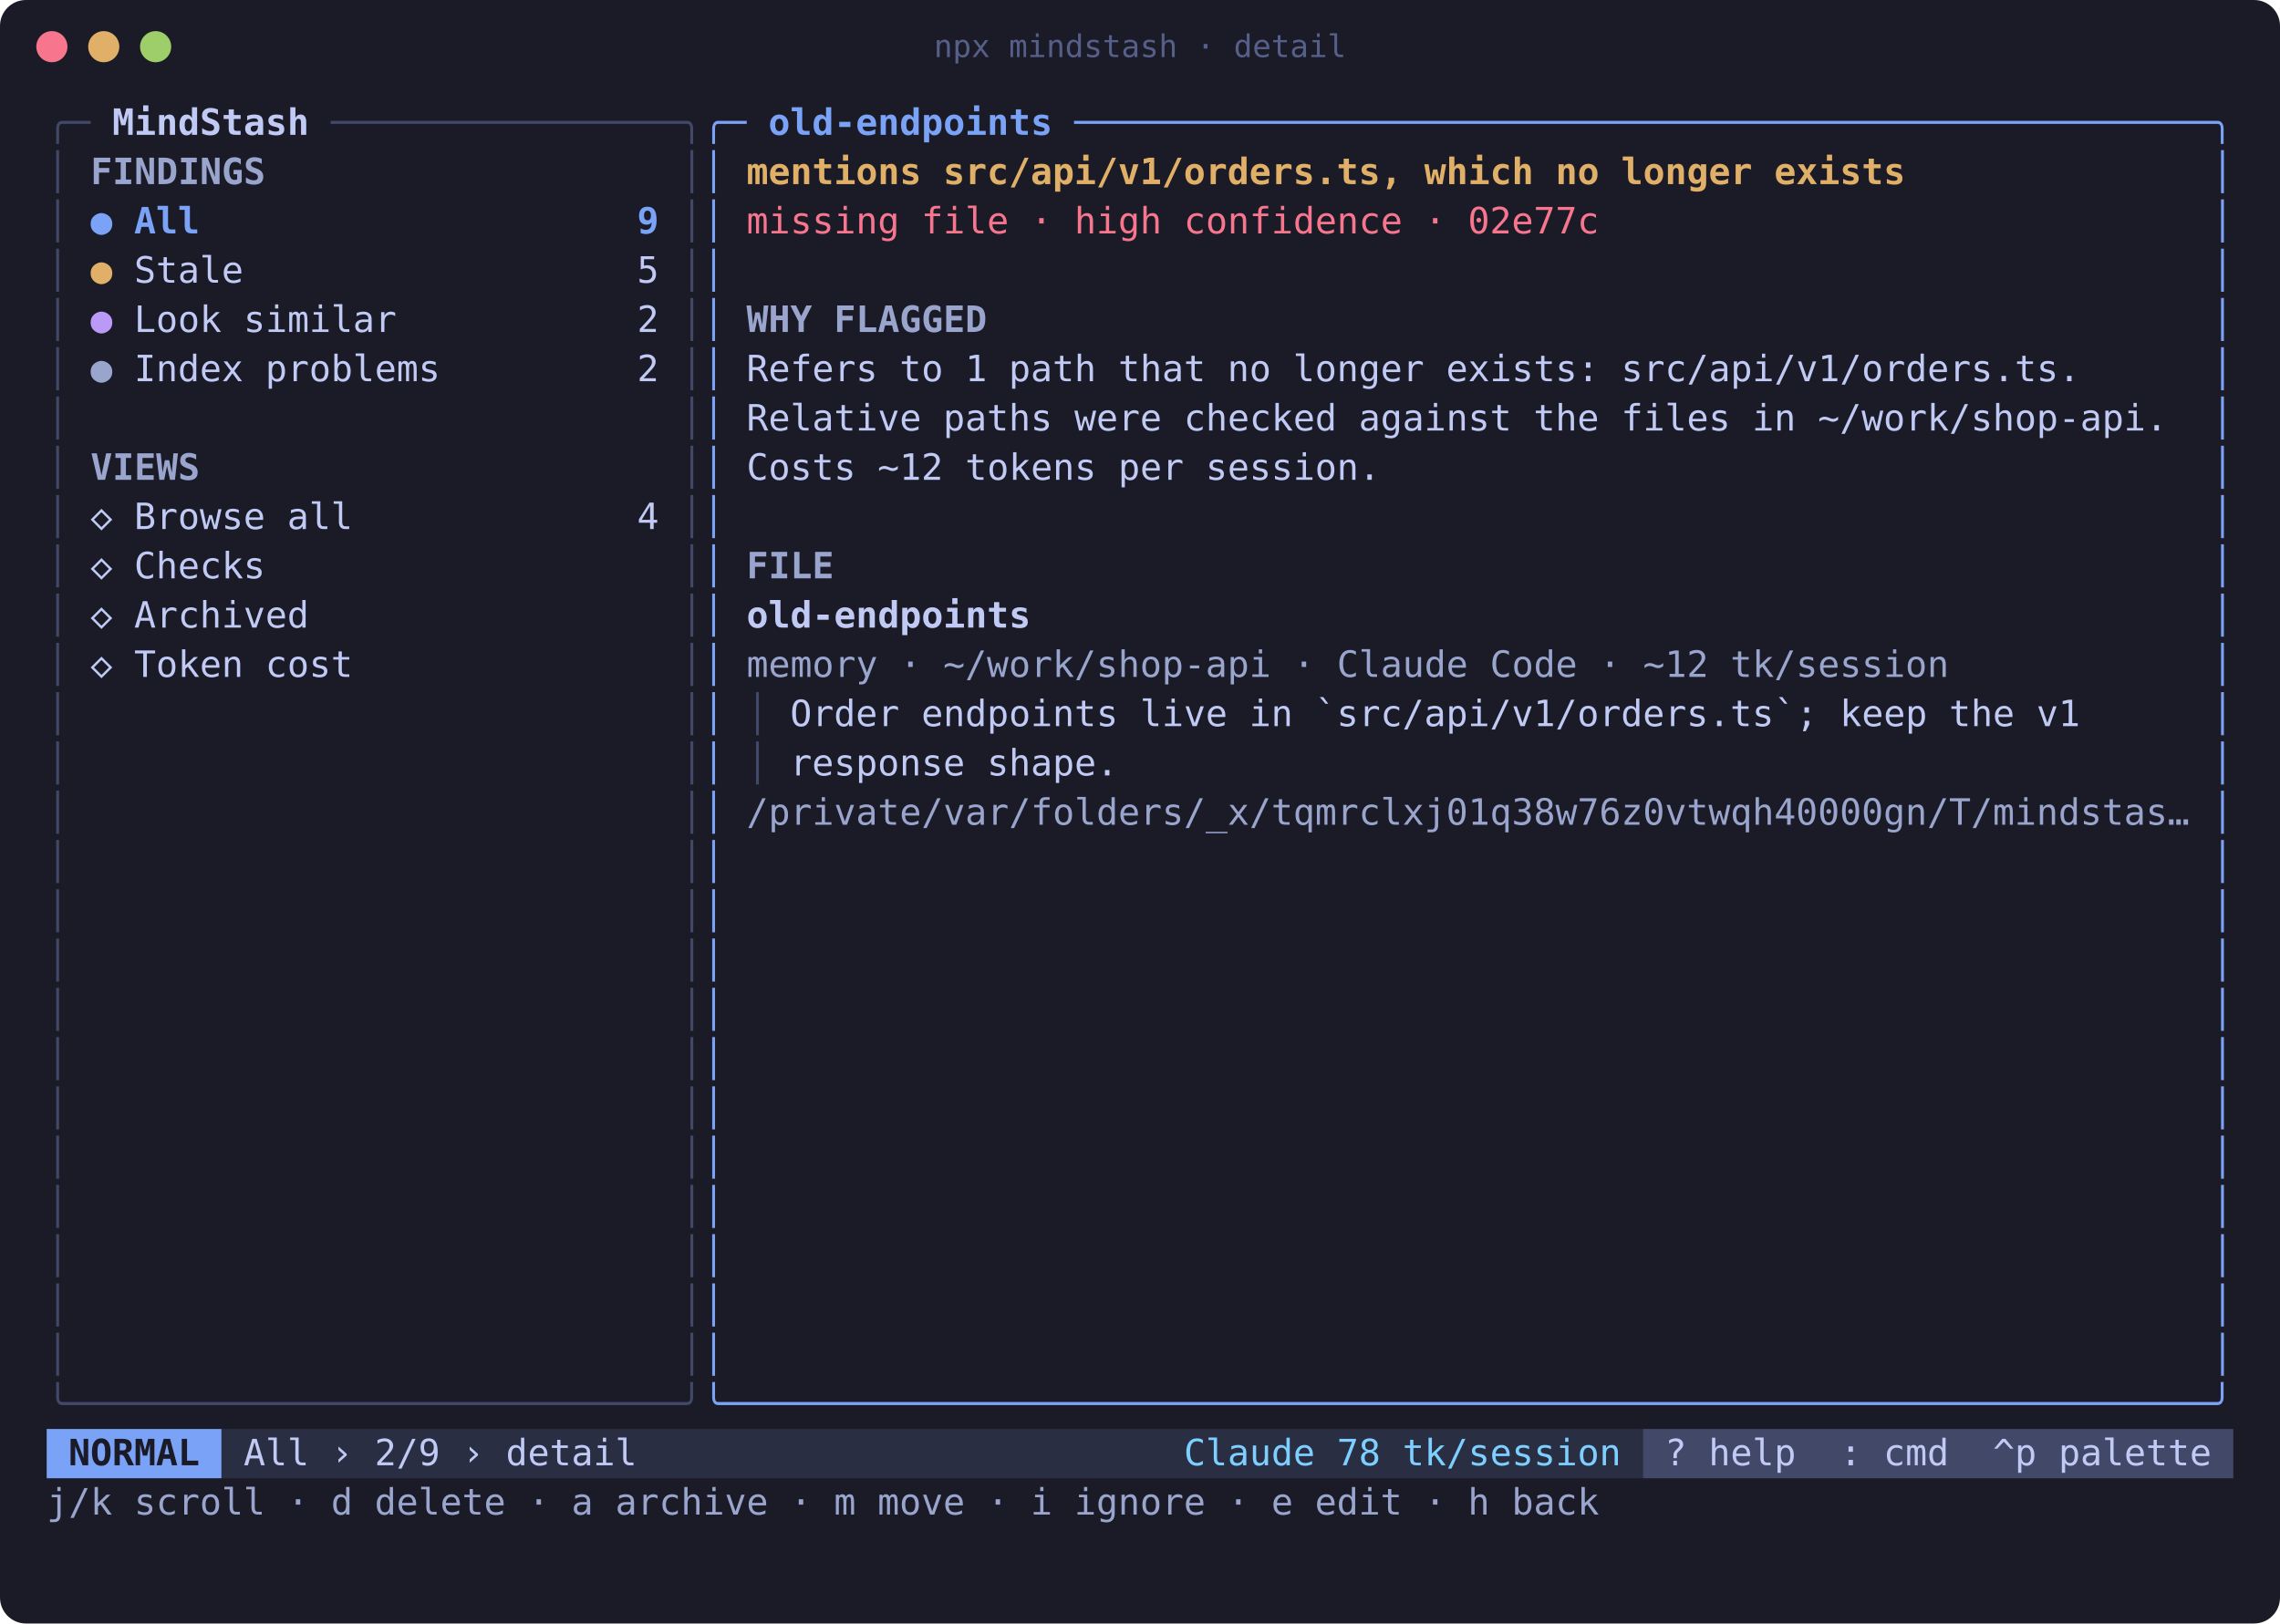
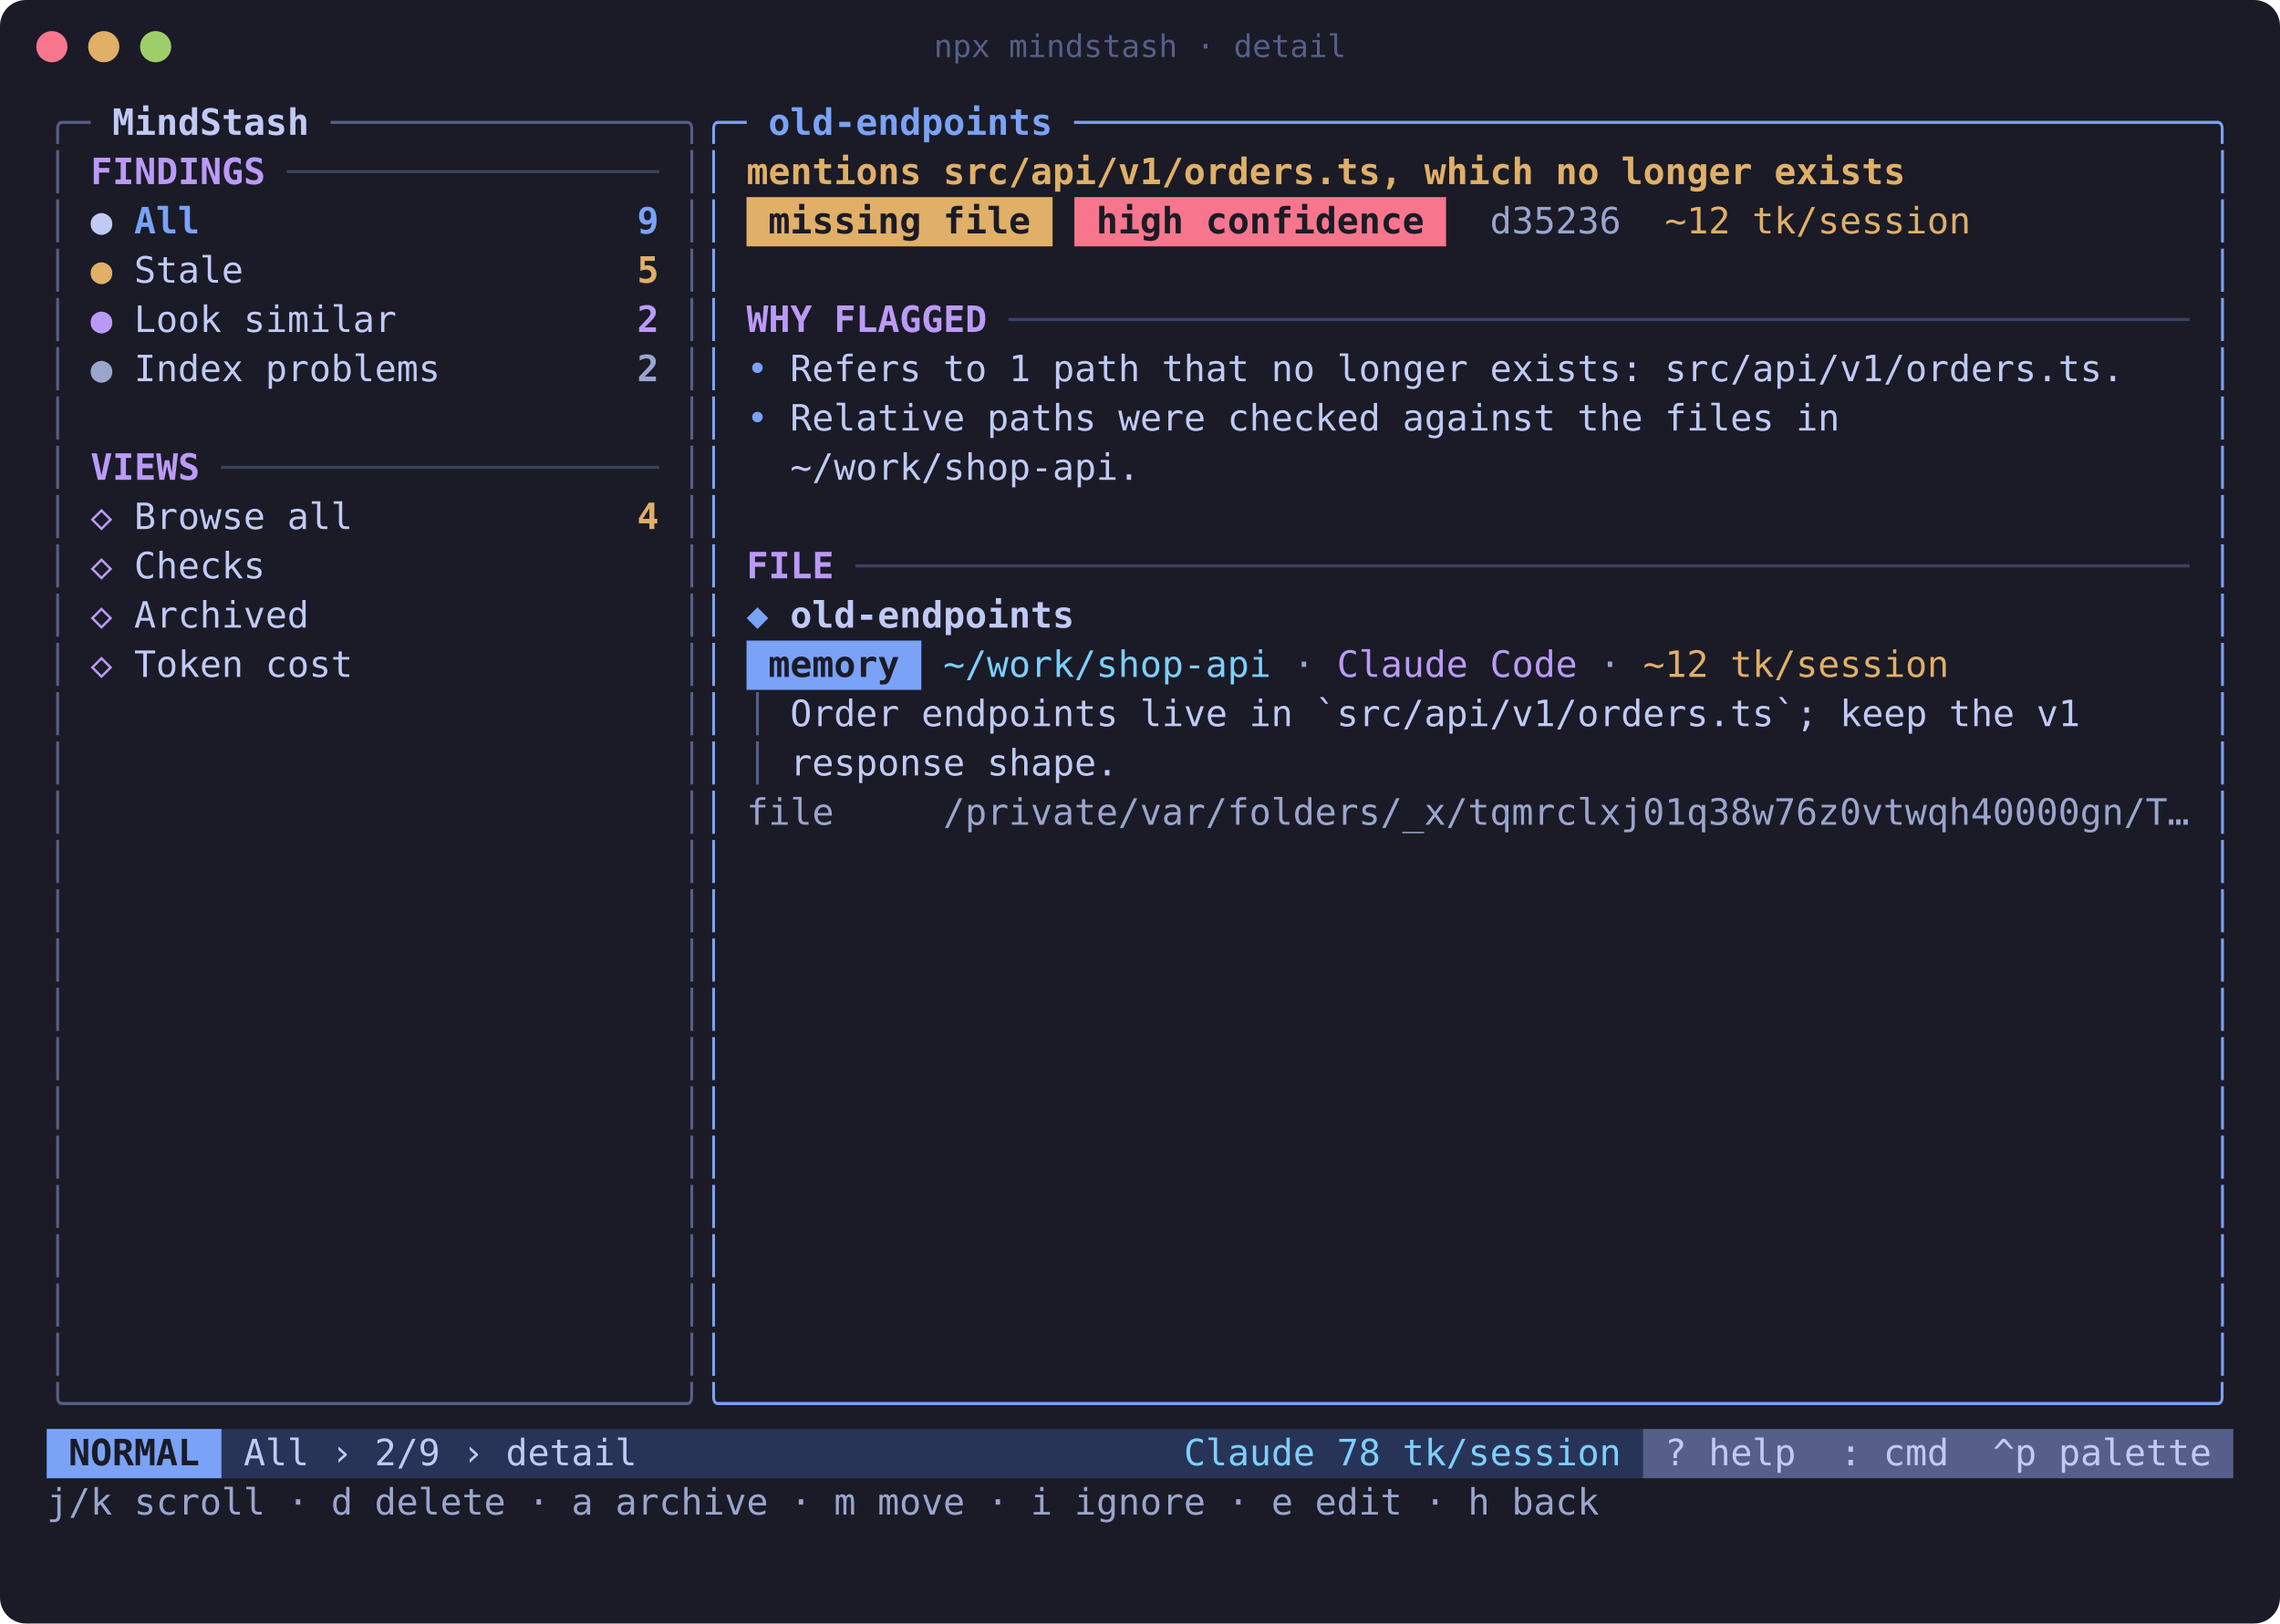
<svg xmlns="http://www.w3.org/2000/svg" width="879" height="626" viewBox="0 0 879 626" role="img" aria-label="npx mindstash · detail">
  <rect width="879" height="626" rx="10" fill="#1a1b26" />
  <circle cx="20" cy="18" r="6" fill="#f7768e" />
  <circle cx="40" cy="18" r="6" fill="#e0af68" />
  <circle cx="60" cy="18" r="6" fill="#9ece6a" />
  <text x="439.5" y="22" fill="#565f89" font-size="12" text-anchor="middle" font-family="ui-monospace, SFMono-Regular, Menlo, monospace">npx mindstash · detail</text>
  <g font-family="ui-monospace, SFMono-Regular, Menlo, Consolas, monospace" font-size="14" xml:space="preserve">
-     <text x="18.0" y="52" fill="#414868">╭─</text>
+     <text x="18.0" y="52" fill="#565f89">╭─</text>
    <text x="43.3" y="52" fill="#c0caf5" font-weight="700">MindStash</text>
-     <text x="127.6" y="52" fill="#414868">────────────────╮</text>
+     <text x="127.6" y="52" fill="#565f89">────────────────╮</text>
    <text x="270.9" y="52" fill="#7aa2f7">╭─</text>
    <text x="296.2" y="52" fill="#7aa2f7" font-weight="700">old-endpoints</text>
    <text x="414.2" y="52" fill="#7aa2f7">────────────────────────────────────────────────────╮</text>
-     <text x="18.0" y="71" fill="#414868">│</text>
-     <text x="34.9" y="71" fill="#9aa5ce" font-weight="700">FINDINGS</text>
-     <text x="262.5" y="71" fill="#414868">│</text>
+     <text x="18.0" y="71" fill="#565f89">│</text>
+     <text x="34.9" y="71" fill="#bb9af7" font-weight="700">FINDINGS</text>
+     <text x="110.7" y="71" fill="#3b4261">─────────────────</text>
+     <text x="262.5" y="71" fill="#565f89">│</text>
    <text x="270.9" y="71" fill="#7aa2f7">│</text>
    <text x="287.8" y="71" fill="#e0af68" font-weight="700">mentions</text>
    <text x="363.6" y="71" fill="#e0af68" font-weight="700">src/api/v1/orders.ts,</text>
    <text x="549.1" y="71" fill="#e0af68" font-weight="700">which</text>
    <text x="599.7" y="71" fill="#e0af68" font-weight="700">no</text>
    <text x="625.0" y="71" fill="#e0af68" font-weight="700">longer</text>
    <text x="684.0" y="71" fill="#e0af68" font-weight="700">exists</text>
    <text x="852.6" y="71" fill="#7aa2f7">│</text>
-     <text x="18.0" y="90" fill="#414868">│</text>
-     <text x="34.9" y="90" fill="#7aa2f7" font-weight="700">●</text>
+     <text x="18.0" y="90" fill="#565f89">│</text>
+     <text x="34.9" y="90" fill="#c0caf5" font-weight="700">●</text>
    <text x="51.7" y="90" fill="#7aa2f7" font-weight="700">All</text>
    <text x="245.6" y="90" fill="#7aa2f7" font-weight="700">9</text>
-     <text x="262.5" y="90" fill="#414868">│</text>
+     <text x="262.5" y="90" fill="#565f89">│</text>
    <text x="270.9" y="90" fill="#7aa2f7">│</text>
-     <text x="287.8" y="90" fill="#f7768e">missing</text>
-     <text x="355.2" y="90" fill="#f7768e">file</text>
-     <text x="397.3" y="90" fill="#f7768e">·</text>
-     <text x="414.2" y="90" fill="#f7768e">high</text>
-     <text x="456.4" y="90" fill="#f7768e">confidence</text>
-     <text x="549.1" y="90" fill="#f7768e">·</text>
-     <text x="565.9" y="90" fill="#f7768e">02e77c</text>
+     <rect x="287.8" y="76" width="118.0" height="19" fill="#e0af68" />
+     <text x="296.2" y="90" fill="#1a1b26" font-weight="700">missing</text>
+     <text x="363.6" y="90" fill="#1a1b26" font-weight="700">file</text>
+     <rect x="414.2" y="76" width="143.3" height="19" fill="#f7768e" />
+     <text x="422.6" y="90" fill="#1a1b26" font-weight="700">high</text>
+     <text x="464.8" y="90" fill="#1a1b26" font-weight="700">confidence</text>
+     <text x="574.4" y="90" fill="#9aa5ce">d35236</text>
+     <text x="641.8" y="90" fill="#e0af68">~12</text>
+     <text x="675.5" y="90" fill="#e0af68">tk/session</text>
    <text x="852.6" y="90" fill="#7aa2f7">│</text>
-     <text x="18.0" y="109" fill="#414868">│</text>
+     <text x="18.0" y="109" fill="#565f89">│</text>
    <text x="34.9" y="109" fill="#e0af68">●</text>
    <text x="51.7" y="109" fill="#c0caf5">Stale</text>
-     <text x="245.6" y="109" fill="#c0caf5">5</text>
-     <text x="262.5" y="109" fill="#414868">│</text>
+     <text x="245.6" y="109" fill="#e0af68" font-weight="700">5</text>
+     <text x="262.5" y="109" fill="#565f89">│</text>
    <text x="270.9" y="109" fill="#7aa2f7">│</text>
    <text x="852.6" y="109" fill="#7aa2f7">│</text>
-     <text x="18.0" y="128" fill="#414868">│</text>
+     <text x="18.0" y="128" fill="#565f89">│</text>
    <text x="34.9" y="128" fill="#bb9af7">●</text>
    <text x="51.7" y="128" fill="#c0caf5">Look</text>
    <text x="93.9" y="128" fill="#c0caf5">similar</text>
-     <text x="245.6" y="128" fill="#c0caf5">2</text>
-     <text x="262.5" y="128" fill="#414868">│</text>
+     <text x="245.6" y="128" fill="#bb9af7" font-weight="700">2</text>
+     <text x="262.5" y="128" fill="#565f89">│</text>
    <text x="270.9" y="128" fill="#7aa2f7">│</text>
-     <text x="287.8" y="128" fill="#9aa5ce" font-weight="700">WHY</text>
-     <text x="321.5" y="128" fill="#9aa5ce" font-weight="700">FLAGGED</text>
+     <text x="287.8" y="128" fill="#bb9af7" font-weight="700">WHY</text>
+     <text x="321.5" y="128" fill="#bb9af7" font-weight="700">FLAGGED</text>
+     <text x="388.9" y="128" fill="#3b4261">──────────────────────────────────────────────────────</text>
    <text x="852.6" y="128" fill="#7aa2f7">│</text>
-     <text x="18.0" y="147" fill="#414868">│</text>
+     <text x="18.0" y="147" fill="#565f89">│</text>
    <text x="34.9" y="147" fill="#9aa5ce">●</text>
    <text x="51.7" y="147" fill="#c0caf5">Index</text>
    <text x="102.3" y="147" fill="#c0caf5">problems</text>
-     <text x="245.6" y="147" fill="#c0caf5">2</text>
-     <text x="262.5" y="147" fill="#414868">│</text>
+     <text x="245.6" y="147" fill="#9aa5ce" font-weight="700">2</text>
+     <text x="262.5" y="147" fill="#565f89">│</text>
    <text x="270.9" y="147" fill="#7aa2f7">│</text>
-     <text x="287.8" y="147" fill="#c0caf5">Refers</text>
-     <text x="346.8" y="147" fill="#c0caf5">to</text>
-     <text x="372.1" y="147" fill="#c0caf5">1</text>
-     <text x="388.9" y="147" fill="#c0caf5">path</text>
-     <text x="431.1" y="147" fill="#c0caf5">that</text>
-     <text x="473.2" y="147" fill="#c0caf5">no</text>
-     <text x="498.5" y="147" fill="#c0caf5">longer</text>
-     <text x="557.5" y="147" fill="#c0caf5">exists:</text>
-     <text x="625.0" y="147" fill="#c0caf5">src/api/v1/orders.ts.</text>
+     <text x="287.8" y="147" fill="#7aa2f7">•</text>
+     <text x="304.6" y="147" fill="#c0caf5">Refers</text>
+     <text x="363.6" y="147" fill="#c0caf5">to</text>
+     <text x="388.9" y="147" fill="#c0caf5">1</text>
+     <text x="405.8" y="147" fill="#c0caf5">path</text>
+     <text x="447.9" y="147" fill="#c0caf5">that</text>
+     <text x="490.1" y="147" fill="#c0caf5">no</text>
+     <text x="515.4" y="147" fill="#c0caf5">longer</text>
+     <text x="574.4" y="147" fill="#c0caf5">exists:</text>
+     <text x="641.8" y="147" fill="#c0caf5">src/api/v1/orders.ts.</text>
    <text x="852.6" y="147" fill="#7aa2f7">│</text>
-     <text x="18.0" y="166" fill="#414868">│</text>
-     <text x="262.5" y="166" fill="#414868">│</text>
+     <text x="18.0" y="166" fill="#565f89">│</text>
+     <text x="262.5" y="166" fill="#565f89">│</text>
    <text x="270.9" y="166" fill="#7aa2f7">│</text>
-     <text x="287.8" y="166" fill="#c0caf5">Relative</text>
-     <text x="363.6" y="166" fill="#c0caf5">paths</text>
-     <text x="414.2" y="166" fill="#c0caf5">were</text>
-     <text x="456.4" y="166" fill="#c0caf5">checked</text>
-     <text x="523.8" y="166" fill="#c0caf5">against</text>
-     <text x="591.2" y="166" fill="#c0caf5">the</text>
-     <text x="625.0" y="166" fill="#c0caf5">files</text>
-     <text x="675.5" y="166" fill="#c0caf5">in</text>
-     <text x="700.8" y="166" fill="#c0caf5">~/work/shop-api.</text>
+     <text x="287.8" y="166" fill="#7aa2f7">•</text>
+     <text x="304.6" y="166" fill="#c0caf5">Relative</text>
+     <text x="380.5" y="166" fill="#c0caf5">paths</text>
+     <text x="431.1" y="166" fill="#c0caf5">were</text>
+     <text x="473.2" y="166" fill="#c0caf5">checked</text>
+     <text x="540.7" y="166" fill="#c0caf5">against</text>
+     <text x="608.1" y="166" fill="#c0caf5">the</text>
+     <text x="641.8" y="166" fill="#c0caf5">files</text>
+     <text x="692.4" y="166" fill="#c0caf5">in</text>
    <text x="852.6" y="166" fill="#7aa2f7">│</text>
-     <text x="18.0" y="185" fill="#414868">│</text>
-     <text x="34.9" y="185" fill="#9aa5ce" font-weight="700">VIEWS</text>
-     <text x="262.5" y="185" fill="#414868">│</text>
+     <text x="18.0" y="185" fill="#565f89">│</text>
+     <text x="34.9" y="185" fill="#bb9af7" font-weight="700">VIEWS</text>
+     <text x="85.4" y="185" fill="#3b4261">────────────────────</text>
+     <text x="262.5" y="185" fill="#565f89">│</text>
    <text x="270.9" y="185" fill="#7aa2f7">│</text>
-     <text x="287.8" y="185" fill="#c0caf5">Costs</text>
-     <text x="338.3" y="185" fill="#c0caf5">~12</text>
-     <text x="372.1" y="185" fill="#c0caf5">tokens</text>
-     <text x="431.1" y="185" fill="#c0caf5">per</text>
-     <text x="464.8" y="185" fill="#c0caf5">session.</text>
+     <text x="304.6" y="185" fill="#c0caf5">~/work/shop-api.</text>
    <text x="852.6" y="185" fill="#7aa2f7">│</text>
-     <text x="18.0" y="204" fill="#414868">│</text>
-     <text x="34.9" y="204" fill="#c0caf5">◇</text>
+     <text x="18.0" y="204" fill="#565f89">│</text>
+     <text x="34.9" y="204" fill="#bb9af7">◇</text>
    <text x="51.7" y="204" fill="#c0caf5">Browse</text>
    <text x="110.7" y="204" fill="#c0caf5">all</text>
-     <text x="245.6" y="204" fill="#c0caf5">4</text>
-     <text x="262.5" y="204" fill="#414868">│</text>
+     <text x="245.6" y="204" fill="#e0af68" font-weight="700">4</text>
+     <text x="262.5" y="204" fill="#565f89">│</text>
    <text x="270.9" y="204" fill="#7aa2f7">│</text>
    <text x="852.6" y="204" fill="#7aa2f7">│</text>
-     <text x="18.0" y="223" fill="#414868">│</text>
-     <text x="34.9" y="223" fill="#c0caf5">◇</text>
+     <text x="18.0" y="223" fill="#565f89">│</text>
+     <text x="34.9" y="223" fill="#bb9af7">◇</text>
    <text x="51.7" y="223" fill="#c0caf5">Checks</text>
-     <text x="262.5" y="223" fill="#414868">│</text>
+     <text x="262.5" y="223" fill="#565f89">│</text>
    <text x="270.9" y="223" fill="#7aa2f7">│</text>
-     <text x="287.8" y="223" fill="#9aa5ce" font-weight="700">FILE</text>
+     <text x="287.8" y="223" fill="#bb9af7" font-weight="700">FILE</text>
+     <text x="329.9" y="223" fill="#3b4261">─────────────────────────────────────────────────────────────</text>
    <text x="852.6" y="223" fill="#7aa2f7">│</text>
-     <text x="18.0" y="242" fill="#414868">│</text>
-     <text x="34.9" y="242" fill="#c0caf5">◇</text>
+     <text x="18.0" y="242" fill="#565f89">│</text>
+     <text x="34.9" y="242" fill="#bb9af7">◇</text>
    <text x="51.7" y="242" fill="#c0caf5">Archived</text>
-     <text x="262.5" y="242" fill="#414868">│</text>
+     <text x="262.5" y="242" fill="#565f89">│</text>
    <text x="270.9" y="242" fill="#7aa2f7">│</text>
-     <text x="287.8" y="242" fill="#c0caf5" font-weight="700">old-endpoints</text>
+     <text x="287.8" y="242" fill="#7aa2f7">◆</text>
+     <text x="304.6" y="242" fill="#c0caf5" font-weight="700">old-endpoints</text>
    <text x="852.6" y="242" fill="#7aa2f7">│</text>
-     <text x="18.0" y="261" fill="#414868">│</text>
-     <text x="34.9" y="261" fill="#c0caf5">◇</text>
+     <text x="18.0" y="261" fill="#565f89">│</text>
+     <text x="34.9" y="261" fill="#bb9af7">◇</text>
    <text x="51.7" y="261" fill="#c0caf5">Token</text>
    <text x="102.3" y="261" fill="#c0caf5">cost</text>
-     <text x="262.5" y="261" fill="#414868">│</text>
+     <text x="262.5" y="261" fill="#565f89">│</text>
    <text x="270.9" y="261" fill="#7aa2f7">│</text>
-     <text x="287.8" y="261" fill="#9aa5ce">memory</text>
-     <text x="346.8" y="261" fill="#9aa5ce">·</text>
-     <text x="363.6" y="261" fill="#9aa5ce">~/work/shop-api</text>
+     <rect x="287.8" y="247" width="67.4" height="19" fill="#7aa2f7" />
+     <text x="296.2" y="261" fill="#1a1b26" font-weight="700">memory</text>
+     <text x="363.6" y="261" fill="#7dcfff">~/work/shop-api</text>
    <text x="498.5" y="261" fill="#9aa5ce">·</text>
-     <text x="515.4" y="261" fill="#9aa5ce">Claude</text>
-     <text x="574.4" y="261" fill="#9aa5ce">Code</text>
+     <text x="515.4" y="261" fill="#bb9af7">Claude</text>
+     <text x="574.4" y="261" fill="#bb9af7">Code</text>
    <text x="616.5" y="261" fill="#9aa5ce">·</text>
-     <text x="633.4" y="261" fill="#9aa5ce">~12</text>
-     <text x="667.1" y="261" fill="#9aa5ce">tk/session</text>
+     <text x="633.4" y="261" fill="#e0af68">~12</text>
+     <text x="667.1" y="261" fill="#e0af68">tk/session</text>
    <text x="852.6" y="261" fill="#7aa2f7">│</text>
-     <text x="18.0" y="280" fill="#414868">│</text>
-     <text x="262.5" y="280" fill="#414868">│</text>
+     <text x="18.0" y="280" fill="#565f89">│</text>
+     <text x="262.5" y="280" fill="#565f89">│</text>
    <text x="270.9" y="280" fill="#7aa2f7">│</text>
-     <text x="287.8" y="280" fill="#414868">│</text>
+     <text x="287.8" y="280" fill="#565f89">│</text>
    <text x="304.6" y="280" fill="#c0caf5">Order</text>
    <text x="355.2" y="280" fill="#c0caf5">endpoints</text>
    <text x="439.5" y="280" fill="#c0caf5">live</text>
    <text x="481.6" y="280" fill="#c0caf5">in</text>
    <text x="506.9" y="280" fill="#c0caf5">`src/api/v1/orders.ts`;</text>
    <text x="709.3" y="280" fill="#c0caf5">keep</text>
    <text x="751.4" y="280" fill="#c0caf5">the</text>
    <text x="785.1" y="280" fill="#c0caf5">v1</text>
    <text x="852.6" y="280" fill="#7aa2f7">│</text>
-     <text x="18.0" y="299" fill="#414868">│</text>
-     <text x="262.5" y="299" fill="#414868">│</text>
+     <text x="18.0" y="299" fill="#565f89">│</text>
+     <text x="262.5" y="299" fill="#565f89">│</text>
    <text x="270.9" y="299" fill="#7aa2f7">│</text>
-     <text x="287.8" y="299" fill="#414868">│</text>
+     <text x="287.8" y="299" fill="#565f89">│</text>
    <text x="304.6" y="299" fill="#c0caf5">response</text>
    <text x="380.5" y="299" fill="#c0caf5">shape.</text>
    <text x="852.6" y="299" fill="#7aa2f7">│</text>
-     <text x="18.0" y="318" fill="#414868">│</text>
-     <text x="262.5" y="318" fill="#414868">│</text>
+     <text x="18.0" y="318" fill="#565f89">│</text>
+     <text x="262.5" y="318" fill="#565f89">│</text>
    <text x="270.9" y="318" fill="#7aa2f7">│</text>
-     <text x="287.8" y="318" fill="#9aa5ce">/private/var/folders/_x/tqmrclxj01q38w76z0vtwqh40000gn/T/mindstas…</text>
+     <text x="287.8" y="318" fill="#9aa5ce">file</text>
+     <text x="363.6" y="318" fill="#9aa5ce">/private/var/folders/_x/tqmrclxj01q38w76z0vtwqh40000gn/T…</text>
    <text x="852.6" y="318" fill="#7aa2f7">│</text>
-     <text x="18.0" y="337" fill="#414868">│</text>
-     <text x="262.5" y="337" fill="#414868">│</text>
+     <text x="18.0" y="337" fill="#565f89">│</text>
+     <text x="262.5" y="337" fill="#565f89">│</text>
    <text x="270.9" y="337" fill="#7aa2f7">│</text>
    <text x="852.6" y="337" fill="#7aa2f7">│</text>
-     <text x="18.0" y="356" fill="#414868">│</text>
-     <text x="262.5" y="356" fill="#414868">│</text>
+     <text x="18.0" y="356" fill="#565f89">│</text>
+     <text x="262.5" y="356" fill="#565f89">│</text>
    <text x="270.9" y="356" fill="#7aa2f7">│</text>
    <text x="852.6" y="356" fill="#7aa2f7">│</text>
-     <text x="18.0" y="375" fill="#414868">│</text>
-     <text x="262.5" y="375" fill="#414868">│</text>
+     <text x="18.0" y="375" fill="#565f89">│</text>
+     <text x="262.5" y="375" fill="#565f89">│</text>
    <text x="270.9" y="375" fill="#7aa2f7">│</text>
    <text x="852.6" y="375" fill="#7aa2f7">│</text>
-     <text x="18.0" y="394" fill="#414868">│</text>
-     <text x="262.5" y="394" fill="#414868">│</text>
+     <text x="18.0" y="394" fill="#565f89">│</text>
+     <text x="262.5" y="394" fill="#565f89">│</text>
    <text x="270.9" y="394" fill="#7aa2f7">│</text>
    <text x="852.6" y="394" fill="#7aa2f7">│</text>
-     <text x="18.0" y="413" fill="#414868">│</text>
-     <text x="262.5" y="413" fill="#414868">│</text>
+     <text x="18.0" y="413" fill="#565f89">│</text>
+     <text x="262.5" y="413" fill="#565f89">│</text>
    <text x="270.9" y="413" fill="#7aa2f7">│</text>
    <text x="852.6" y="413" fill="#7aa2f7">│</text>
-     <text x="18.0" y="432" fill="#414868">│</text>
-     <text x="262.5" y="432" fill="#414868">│</text>
+     <text x="18.0" y="432" fill="#565f89">│</text>
+     <text x="262.5" y="432" fill="#565f89">│</text>
    <text x="270.9" y="432" fill="#7aa2f7">│</text>
    <text x="852.6" y="432" fill="#7aa2f7">│</text>
-     <text x="18.0" y="451" fill="#414868">│</text>
-     <text x="262.5" y="451" fill="#414868">│</text>
+     <text x="18.0" y="451" fill="#565f89">│</text>
+     <text x="262.5" y="451" fill="#565f89">│</text>
    <text x="270.9" y="451" fill="#7aa2f7">│</text>
    <text x="852.6" y="451" fill="#7aa2f7">│</text>
-     <text x="18.0" y="470" fill="#414868">│</text>
-     <text x="262.5" y="470" fill="#414868">│</text>
+     <text x="18.0" y="470" fill="#565f89">│</text>
+     <text x="262.5" y="470" fill="#565f89">│</text>
    <text x="270.9" y="470" fill="#7aa2f7">│</text>
    <text x="852.6" y="470" fill="#7aa2f7">│</text>
-     <text x="18.0" y="489" fill="#414868">│</text>
-     <text x="262.5" y="489" fill="#414868">│</text>
+     <text x="18.0" y="489" fill="#565f89">│</text>
+     <text x="262.5" y="489" fill="#565f89">│</text>
    <text x="270.9" y="489" fill="#7aa2f7">│</text>
    <text x="852.6" y="489" fill="#7aa2f7">│</text>
-     <text x="18.0" y="508" fill="#414868">│</text>
-     <text x="262.5" y="508" fill="#414868">│</text>
+     <text x="18.0" y="508" fill="#565f89">│</text>
+     <text x="262.5" y="508" fill="#565f89">│</text>
    <text x="270.9" y="508" fill="#7aa2f7">│</text>
    <text x="852.6" y="508" fill="#7aa2f7">│</text>
-     <text x="18.0" y="527" fill="#414868">│</text>
-     <text x="262.5" y="527" fill="#414868">│</text>
+     <text x="18.0" y="527" fill="#565f89">│</text>
+     <text x="262.5" y="527" fill="#565f89">│</text>
    <text x="270.9" y="527" fill="#7aa2f7">│</text>
    <text x="852.6" y="527" fill="#7aa2f7">│</text>
-     <text x="18.0" y="546" fill="#414868">╰────────────────────────────╯</text>
+     <text x="18.0" y="546" fill="#565f89">╰────────────────────────────╯</text>
    <text x="270.9" y="546" fill="#7aa2f7">╰────────────────────────────────────────────────────────────────────╯</text>
    <rect x="18.0" y="551" width="67.4" height="19" fill="#7aa2f7" />
    <text x="26.4" y="565" fill="#1a1b26" font-weight="700">NORMAL</text>
-     <rect x="85.4" y="551" width="362.5" height="19" fill="#292e42" />
+     <rect x="85.4" y="551" width="362.5" height="19" fill="#283457" />
    <text x="93.9" y="565" fill="#c0caf5">All</text>
    <text x="127.6" y="565" fill="#c0caf5">›</text>
    <text x="144.4" y="565" fill="#c0caf5">2/9</text>
    <text x="178.2" y="565" fill="#c0caf5">›</text>
    <text x="195.0" y="565" fill="#c0caf5">detail</text>
-     <rect x="447.9" y="551" width="185.5" height="19" fill="#292e42" />
+     <rect x="447.9" y="551" width="185.5" height="19" fill="#283457" />
    <text x="456.4" y="565" fill="#7dcfff">Claude</text>
    <text x="515.4" y="565" fill="#7dcfff">78</text>
    <text x="540.7" y="565" fill="#7dcfff">tk/session</text>
-     <rect x="633.4" y="551" width="227.6" height="19" fill="#414868" />
+     <rect x="633.4" y="551" width="227.6" height="19" fill="#565f89" />
    <text x="641.8" y="565" fill="#c0caf5">?</text>
    <text x="658.7" y="565" fill="#c0caf5">help</text>
    <text x="709.3" y="565" fill="#c0caf5">:</text>
    <text x="726.1" y="565" fill="#c0caf5">cmd</text>
    <text x="768.3" y="565" fill="#c0caf5">^p</text>
    <text x="793.6" y="565" fill="#c0caf5">palette</text>
    <text x="18.0" y="584" fill="#9aa5ce">j/k</text>
    <text x="51.7" y="584" fill="#9aa5ce">scroll</text>
    <text x="110.7" y="584" fill="#9aa5ce">·</text>
    <text x="127.6" y="584" fill="#9aa5ce">d</text>
    <text x="144.4" y="584" fill="#9aa5ce">delete</text>
    <text x="203.5" y="584" fill="#9aa5ce">·</text>
    <text x="220.3" y="584" fill="#9aa5ce">a</text>
    <text x="237.2" y="584" fill="#9aa5ce">archive</text>
    <text x="304.6" y="584" fill="#9aa5ce">·</text>
    <text x="321.5" y="584" fill="#9aa5ce">m</text>
    <text x="338.3" y="584" fill="#9aa5ce">move</text>
    <text x="380.5" y="584" fill="#9aa5ce">·</text>
    <text x="397.3" y="584" fill="#9aa5ce">i</text>
    <text x="414.2" y="584" fill="#9aa5ce">ignore</text>
    <text x="473.2" y="584" fill="#9aa5ce">·</text>
    <text x="490.1" y="584" fill="#9aa5ce">e</text>
    <text x="506.9" y="584" fill="#9aa5ce">edit</text>
    <text x="549.1" y="584" fill="#9aa5ce">·</text>
    <text x="565.9" y="584" fill="#9aa5ce">h</text>
    <text x="582.8" y="584" fill="#9aa5ce">back</text>
  </g>
</svg>
